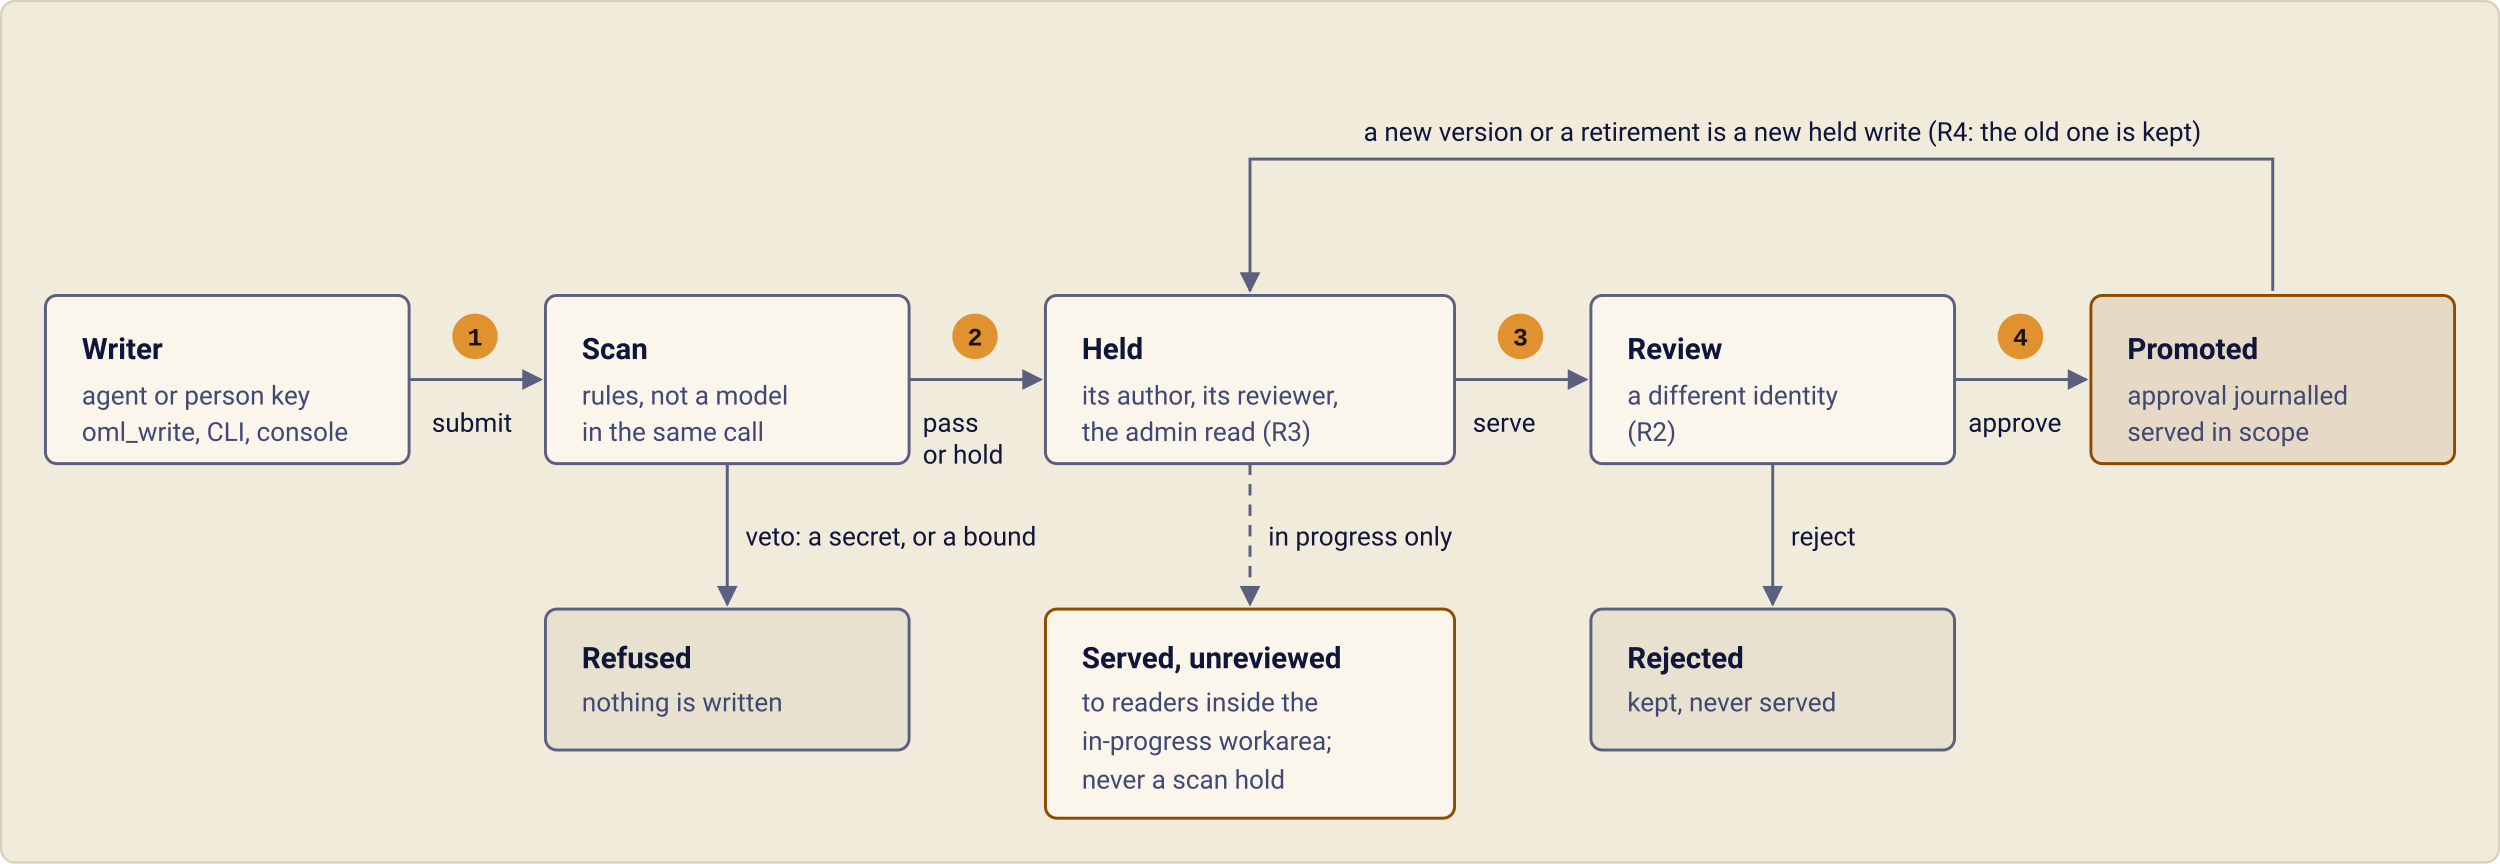
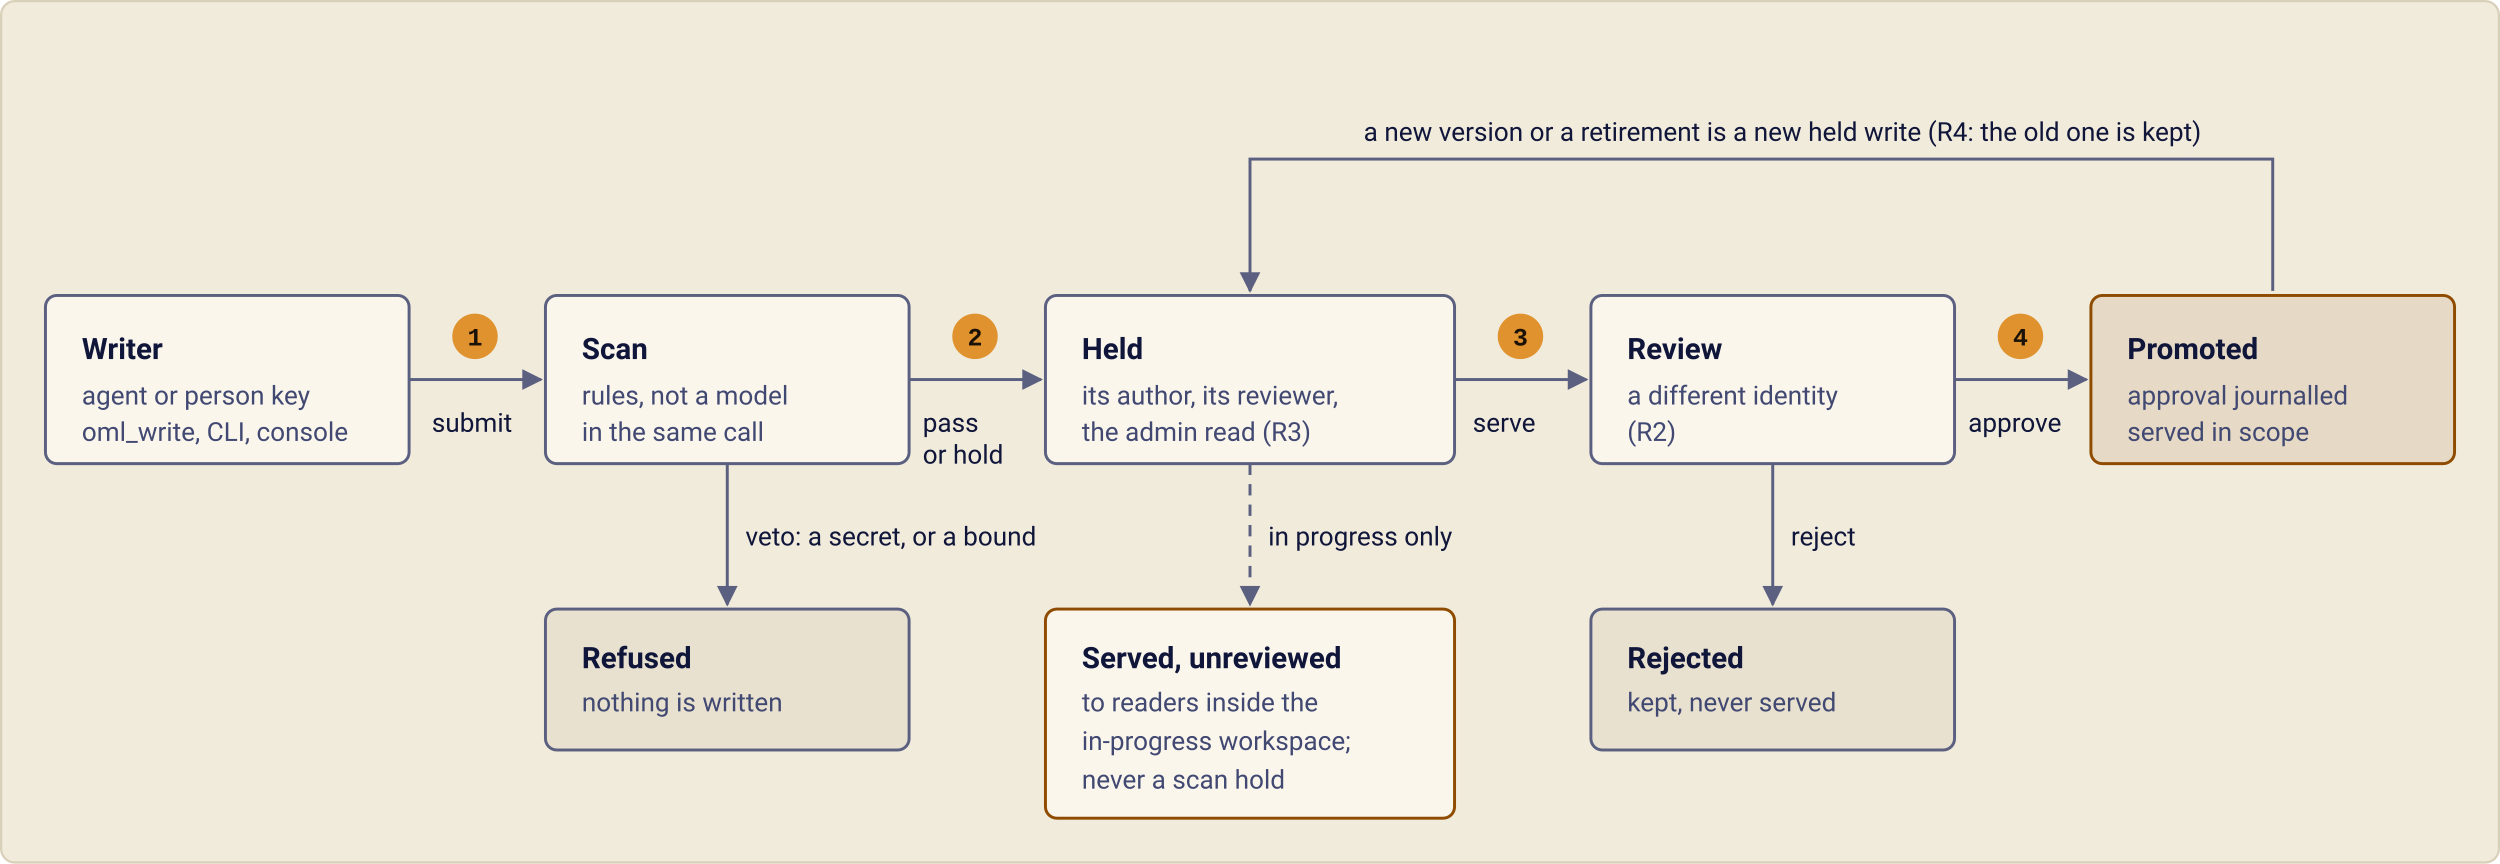
<svg xmlns="http://www.w3.org/2000/svg" width="1100" height="380" viewBox="0 0 1100 380" role="img" aria-labelledby="title desc">
  <style>
.plate{fill:#f1ebdc;stroke:#d9d0ba}
text{font-family:system-ui,-apple-system,"Segoe UI",Roboto,"Helvetica Neue",Arial,sans-serif}
.box{fill:#faf6ec;stroke:#5b6080;stroke-width:1.3}
.box.soft{fill:#e8e1cf}
.box.acc{fill:#8f4c001a;stroke:#8f4c00}
.box.plan{fill:none;stroke-dasharray:5 4}
.box.acs{stroke:#8f4c00}
.zone{fill:none;stroke:#8f4c00;stroke-width:1.3;stroke-dasharray:6 5}
.lane{fill:none;stroke:#d9d0ba;stroke-width:1}
.t{fill:#10153a;font-size:13px;font-weight:700}
.t.big{font-size:15px}
.s{fill:#414872;font-size:11.5px}
.s.hi{fill:#8f4c00;font-weight:700}
.lanet{fill:#565b7b;font-size:11px;font-family:ui-monospace,SFMono-Regular,Menlo,Consolas,"Liberation Mono",monospace;letter-spacing:.06em}
.e{fill:none;stroke:#5b6080;stroke-width:1.3}
.e.acc{stroke:#8f4c00}
.e.dash{stroke-dasharray:5 4}
.ah{fill:#5b6080}
.aha{fill:#8f4c00}
.el{fill:#10153a;font-size:11.5px;paint-order:stroke;stroke:#f1ebdc;stroke-width:5px;stroke-linejoin:round}
.step{fill:#e0922e}
.stept{fill:#1a1206;font-size:11px;font-weight:700;font-family:ui-monospace,SFMono-Regular,Menlo,Consolas,"Liberation Mono",monospace}
.acct{fill:#8f4c00;font-size:11.5px;font-weight:700;paint-order:stroke;stroke:#f1ebdc;stroke-width:5px;stroke-linejoin:round}
</style>
  <defs>
    <marker id="a" viewBox="0 0 10 10" refX="9" refY="5" markerWidth="7" markerHeight="7" orient="auto-start-reverse">
      <path class="ah" d="M0 0 L10 5 L0 10 z" />
    </marker>
    <marker id="aa" viewBox="0 0 10 10" refX="9" refY="5" markerWidth="7" markerHeight="7" orient="auto-start-reverse">
      <path class="aha" d="M0 0 L10 5 L0 10 z" />
    </marker>
  </defs>
  <rect class="plate" x="0.5" y="0.5" width="1099" height="379" rx="6" />
  <rect class="box" x="20" y="130" width="160" height="74" rx="5" />
  <text class="t" x="36" y="158">Writer</text>
  <text class="s" x="36" y="178">agent or person key</text>
  <text class="s" x="36" y="194">oml_write, CLI, console</text>
  <rect class="box" x="240" y="130" width="160" height="74" rx="5" />
  <text class="t" x="256" y="158">Scan</text>
  <text class="s" x="256" y="178">rules, not a model</text>
  <text class="s" x="256" y="194">in the same call</text>
  <rect class="box" x="460" y="130" width="180" height="74" rx="5" />
  <text class="t" x="476" y="158">Held</text>
  <text class="s" x="476" y="178">its author, its reviewer,</text>
  <text class="s" x="476" y="194">the admin read (R3)</text>
  <rect class="box" x="700" y="130" width="160" height="74" rx="5" />
  <text class="t" x="716" y="158">Review</text>
  <text class="s" x="716" y="178">a different identity</text>
  <text class="s" x="716" y="194">(R2)</text>
  <rect class="box acc" x="920" y="130" width="160" height="74" rx="5" />
  <text class="t" x="936" y="158">Promoted</text>
  <text class="s" x="936" y="178">approval journalled</text>
  <text class="s" x="936" y="194">served in scope</text>
  <path class="e" d="M180 167 H238" marker-end="url(#a)" />
  <path class="e" d="M400 167 H458" marker-end="url(#a)" />
  <path class="e" d="M640 167 H698" marker-end="url(#a)" />
  <path class="e" d="M860 167 H918" marker-end="url(#a)" />
  <circle class="step" cx="209" cy="148" r="10" />
  <text class="stept" x="209" y="152" text-anchor="middle">1</text>
  <circle class="step" cx="429" cy="148" r="10" />
  <text class="stept" x="429" y="152" text-anchor="middle">2</text>
  <circle class="step" cx="669" cy="148" r="10" />
  <text class="stept" x="669" y="152" text-anchor="middle">3</text>
  <circle class="step" cx="889" cy="148" r="10" />
  <text class="stept" x="889" y="152" text-anchor="middle">4</text>
  <text class="el" x="190" y="190">submit</text>
  <text class="el" x="406" y="190">pass</text>
  <text class="el" x="406" y="204">or hold</text>
  <text class="el" x="648" y="190">serve</text>
  <text class="el" x="866" y="190">approve</text>
  <path class="e" d="M1000 128 V70 H550 V128" marker-end="url(#a)" />
  <text class="el" x="600" y="62">a new version or a retirement is a new held write (R4: the old one is kept)</text>
  <path class="e" d="M320 204 V266" marker-end="url(#a)" />
  <text class="el" x="328" y="240">veto: a secret, or a bound</text>
  <rect class="box soft" x="240" y="268" width="160" height="62" rx="5" />
  <text class="t" x="256" y="294">Refused</text>
  <text class="s" x="256" y="313">nothing is written</text>
  <path class="e dash" d="M550 204 V266" marker-end="url(#a)" />
  <text class="el" x="558" y="240">in progress only</text>
  <rect class="box acs" x="460" y="268" width="180" height="92" rx="5" />
  <text class="t" x="476" y="294">Served, unreviewed</text>
  <text class="s" x="476" y="313">to readers inside the</text>
-   <text class="s" x="476" y="330">in-progress workarea;</text>
+   <text class="s" x="476" y="330">in-progress workspace;</text>
  <text class="s" x="476" y="347">never a scan hold</text>
  <path class="e" d="M780 204 V266" marker-end="url(#a)" />
  <text class="el" x="788" y="240">reject</text>
  <rect class="box soft" x="700" y="268" width="160" height="62" rx="5" />
  <text class="t" x="716" y="294">Rejected</text>
  <text class="s" x="716" y="313">kept, never served</text>
</svg>
